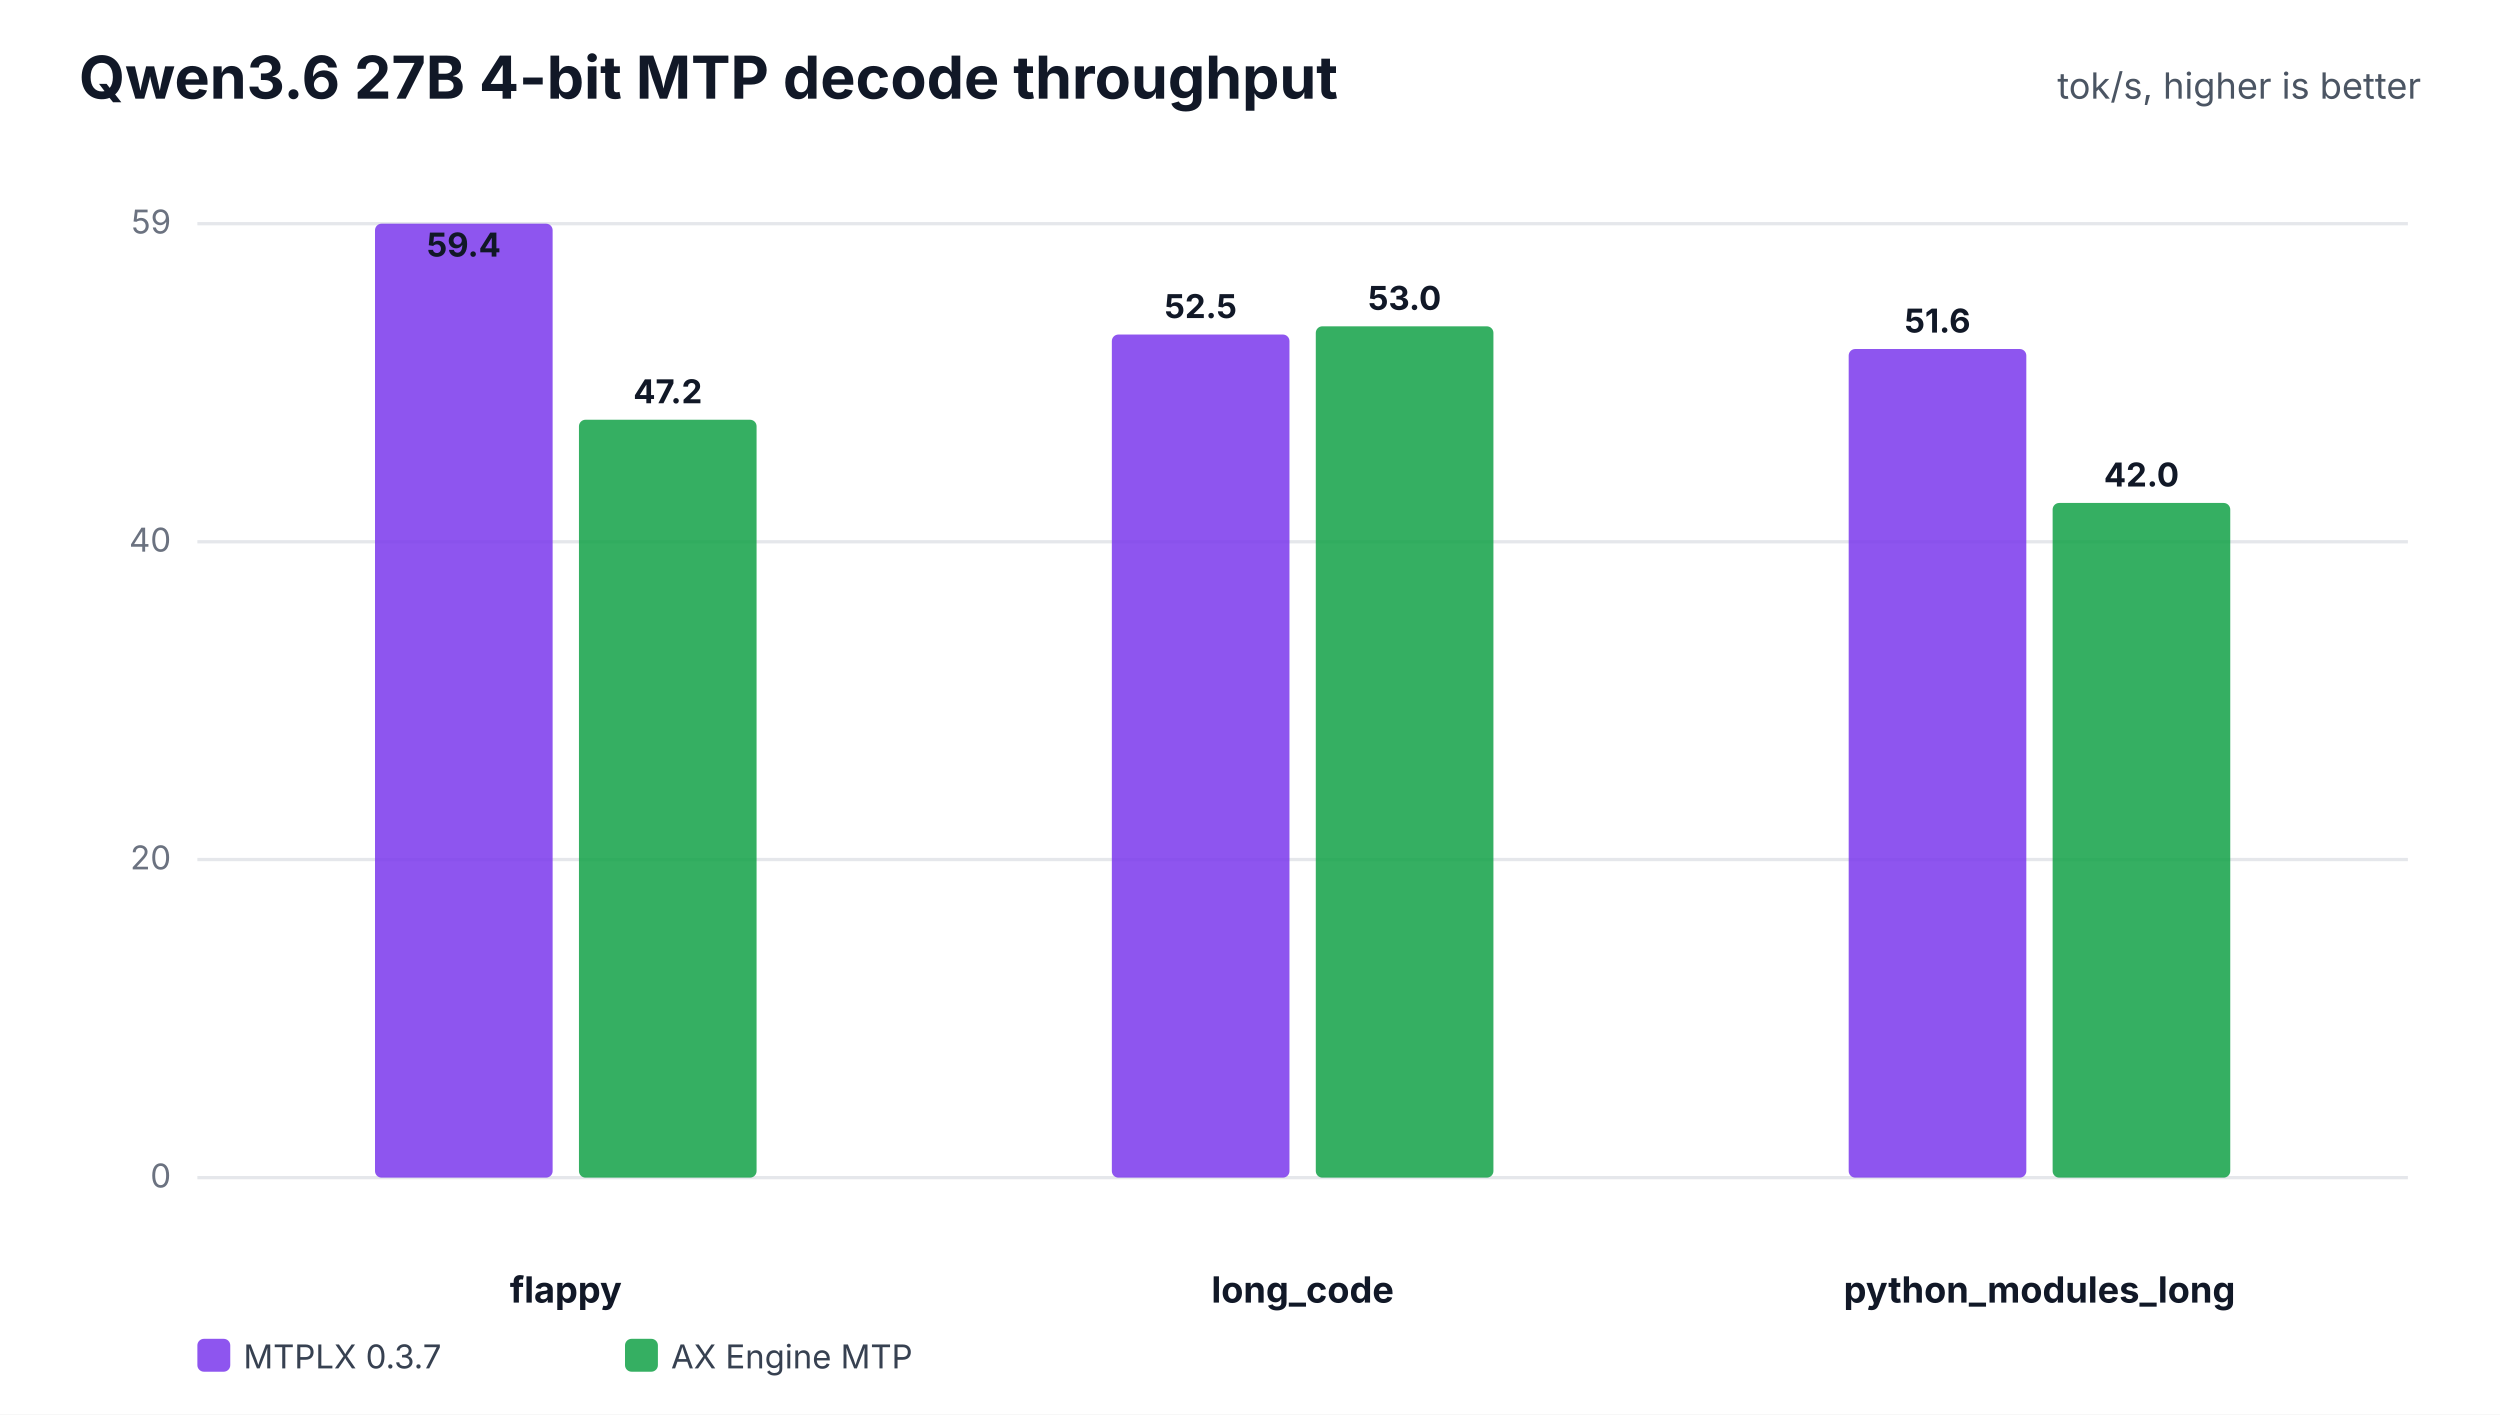
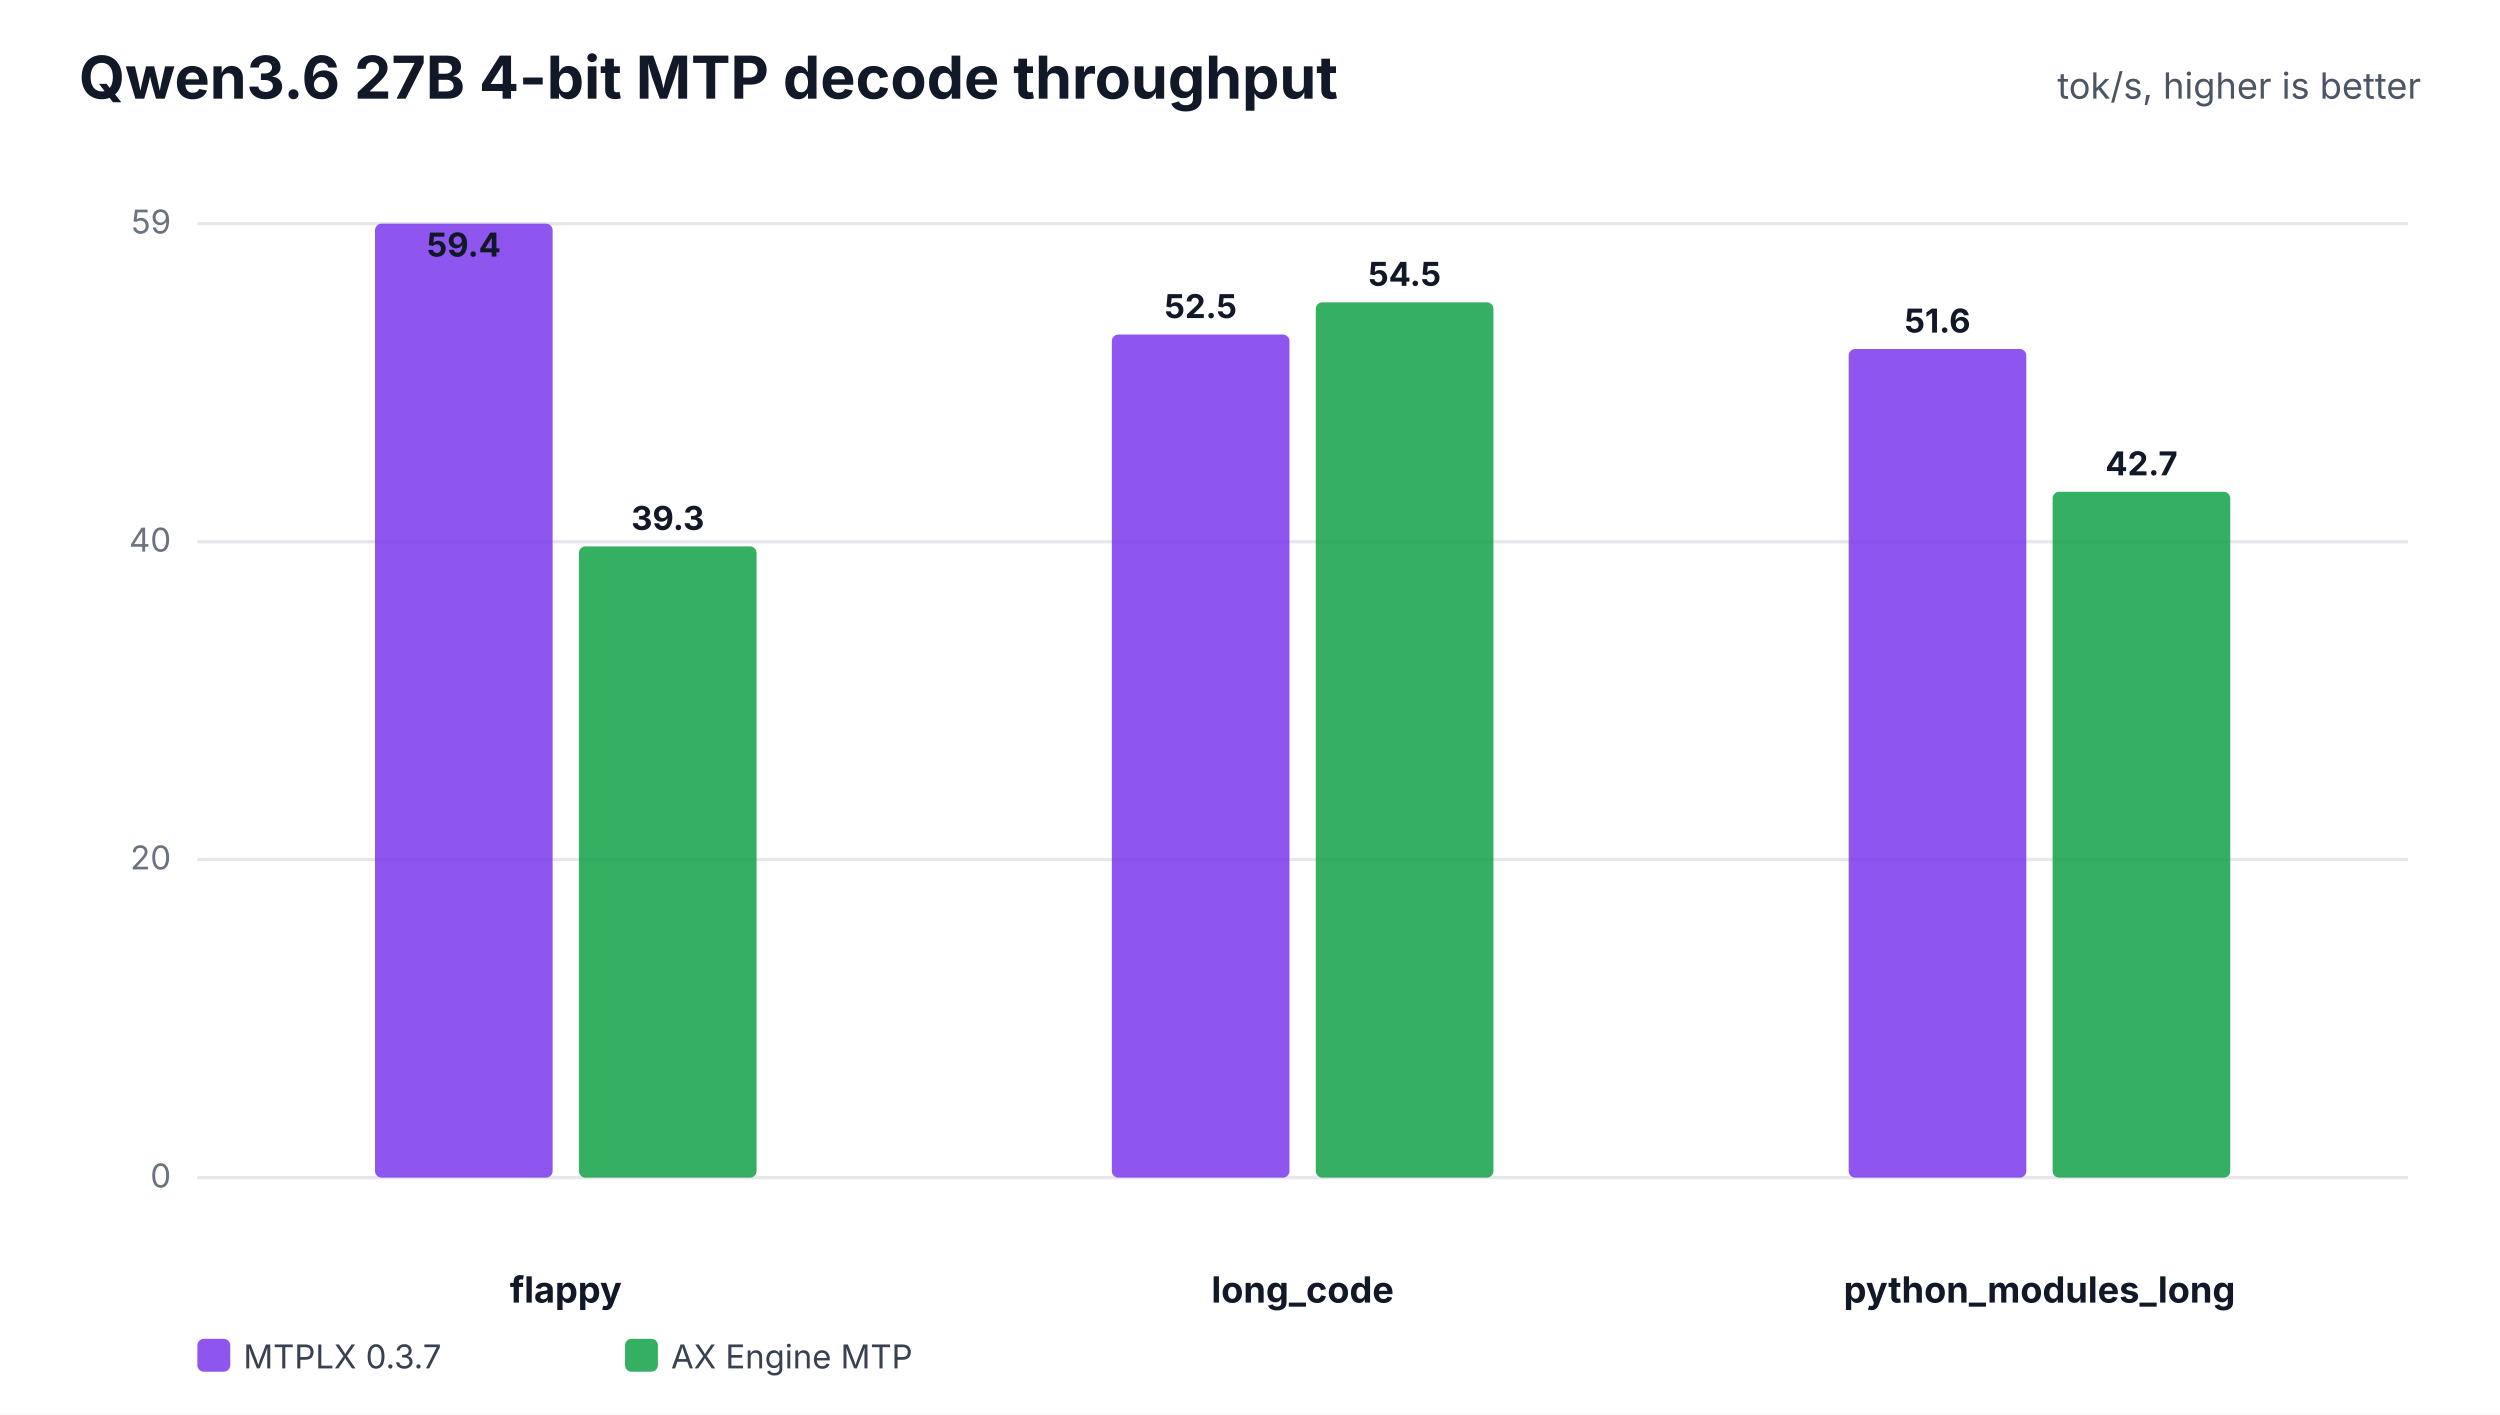
<svg xmlns="http://www.w3.org/2000/svg" width="760" height="430" viewBox="0 0 760 430" role="img">
  <rect width="100%" height="100%" fill="#ffffff" />
  <text x="24" y="30" font-family="Inter,Segoe UI,Arial,sans-serif" font-size="18" font-weight="700" fill="#111827">Qwen3.6 27B 4-bit MTP decode throughput</text>
  <text x="736" y="30" text-anchor="end" font-family="Inter,Segoe UI,Arial,sans-serif" font-size="11" fill="#4b5563">tok/s, higher is better</text>
  <line x1="60" y1="358.0" x2="732" y2="358.0" stroke="#e5e7eb" stroke-width="1" />
  <text x="52" y="361.0" text-anchor="end" font-family="Inter,Segoe UI,Arial,sans-serif" font-size="10" fill="#6b7280">0</text>
  <line x1="60" y1="261.3" x2="732" y2="261.3" stroke="#e5e7eb" stroke-width="1" />
  <text x="52" y="264.3" text-anchor="end" font-family="Inter,Segoe UI,Arial,sans-serif" font-size="10" fill="#6b7280">20</text>
  <line x1="60" y1="164.7" x2="732" y2="164.7" stroke="#e5e7eb" stroke-width="1" />
  <text x="52" y="167.7" text-anchor="end" font-family="Inter,Segoe UI,Arial,sans-serif" font-size="10" fill="#6b7280">40</text>
  <line x1="60" y1="68.0" x2="732" y2="68.0" stroke="#e5e7eb" stroke-width="1" />
  <text x="52" y="71.0" text-anchor="end" font-family="Inter,Segoe UI,Arial,sans-serif" font-size="10" fill="#6b7280">59</text>
  <text x="172.0" y="396" text-anchor="middle" font-family="Inter,Segoe UI,Arial,sans-serif" font-size="11" font-weight="700" fill="#111827">flappy</text>
  <rect x="114.0" y="68.0" width="54.0" height="290.0" rx="2" fill="#7c3aed" fill-opacity="0.86" />
  <text x="141.0" y="78.0" text-anchor="middle" font-family="Inter,Segoe UI,Arial,sans-serif" font-size="10" font-weight="700" fill="#111827">59.4</text>
-   <rect x="176.0" y="127.6" width="54.0" height="230.4" rx="2" fill="#16a34a" fill-opacity="0.86" />
-   <text x="203.0" y="122.6" text-anchor="middle" font-family="Inter,Segoe UI,Arial,sans-serif" font-size="10" font-weight="700" fill="#111827">47.2</text>
+   <rect x="176.0" y="166.1" width="54.0" height="191.9" rx="2" fill="#16a34a" fill-opacity="0.86" />
+   <text x="203.0" y="161.1" text-anchor="middle" font-family="Inter,Segoe UI,Arial,sans-serif" font-size="10" font-weight="700" fill="#111827">39.3</text>
  <text x="396.0" y="396" text-anchor="middle" font-family="Inter,Segoe UI,Arial,sans-serif" font-size="11" font-weight="700" fill="#111827">long_code</text>
  <rect x="338.0" y="101.7" width="54.0" height="256.3" rx="2" fill="#7c3aed" fill-opacity="0.86" />
  <text x="365.0" y="96.7" text-anchor="middle" font-family="Inter,Segoe UI,Arial,sans-serif" font-size="10" font-weight="700" fill="#111827">52.5</text>
-   <rect x="400.0" y="99.2" width="54.0" height="258.8" rx="2" fill="#16a34a" fill-opacity="0.86" />
-   <text x="427.0" y="94.2" text-anchor="middle" font-family="Inter,Segoe UI,Arial,sans-serif" font-size="10" font-weight="700" fill="#111827">53.0</text>
+   <rect x="400.0" y="91.9" width="54.0" height="266.1" rx="2" fill="#16a34a" fill-opacity="0.86" />
+   <text x="427.0" y="86.9" text-anchor="middle" font-family="Inter,Segoe UI,Arial,sans-serif" font-size="10" font-weight="700" fill="#111827">54.5</text>
  <text x="620.0" y="396" text-anchor="middle" font-family="Inter,Segoe UI,Arial,sans-serif" font-size="11" font-weight="700" fill="#111827">python_modules_long</text>
  <rect x="562.0" y="106.1" width="54.0" height="251.9" rx="2" fill="#7c3aed" fill-opacity="0.86" />
  <text x="589.0" y="101.1" text-anchor="middle" font-family="Inter,Segoe UI,Arial,sans-serif" font-size="10" font-weight="700" fill="#111827">51.6</text>
-   <rect x="624.0" y="152.9" width="54.0" height="205.1" rx="2" fill="#16a34a" fill-opacity="0.86" />
-   <text x="651.0" y="147.9" text-anchor="middle" font-family="Inter,Segoe UI,Arial,sans-serif" font-size="10" font-weight="700" fill="#111827">42.0</text>
+   <rect x="624.0" y="149.5" width="54.0" height="208.5" rx="2" fill="#16a34a" fill-opacity="0.86" />
+   <text x="651.0" y="144.5" text-anchor="middle" font-family="Inter,Segoe UI,Arial,sans-serif" font-size="10" font-weight="700" fill="#111827">42.7</text>
  <rect x="60" y="407" width="10" height="10" rx="2" fill="#7c3aed" fill-opacity="0.86" />
  <text x="74" y="416" font-family="Inter,Segoe UI,Arial,sans-serif" font-size="10" fill="#374151">MTPLX 0.3.7</text>
  <rect x="190" y="407" width="10" height="10" rx="2" fill="#16a34a" fill-opacity="0.86" />
  <text x="204" y="416" font-family="Inter,Segoe UI,Arial,sans-serif" font-size="10" fill="#374151">AX Engine MTP</text>
</svg>
